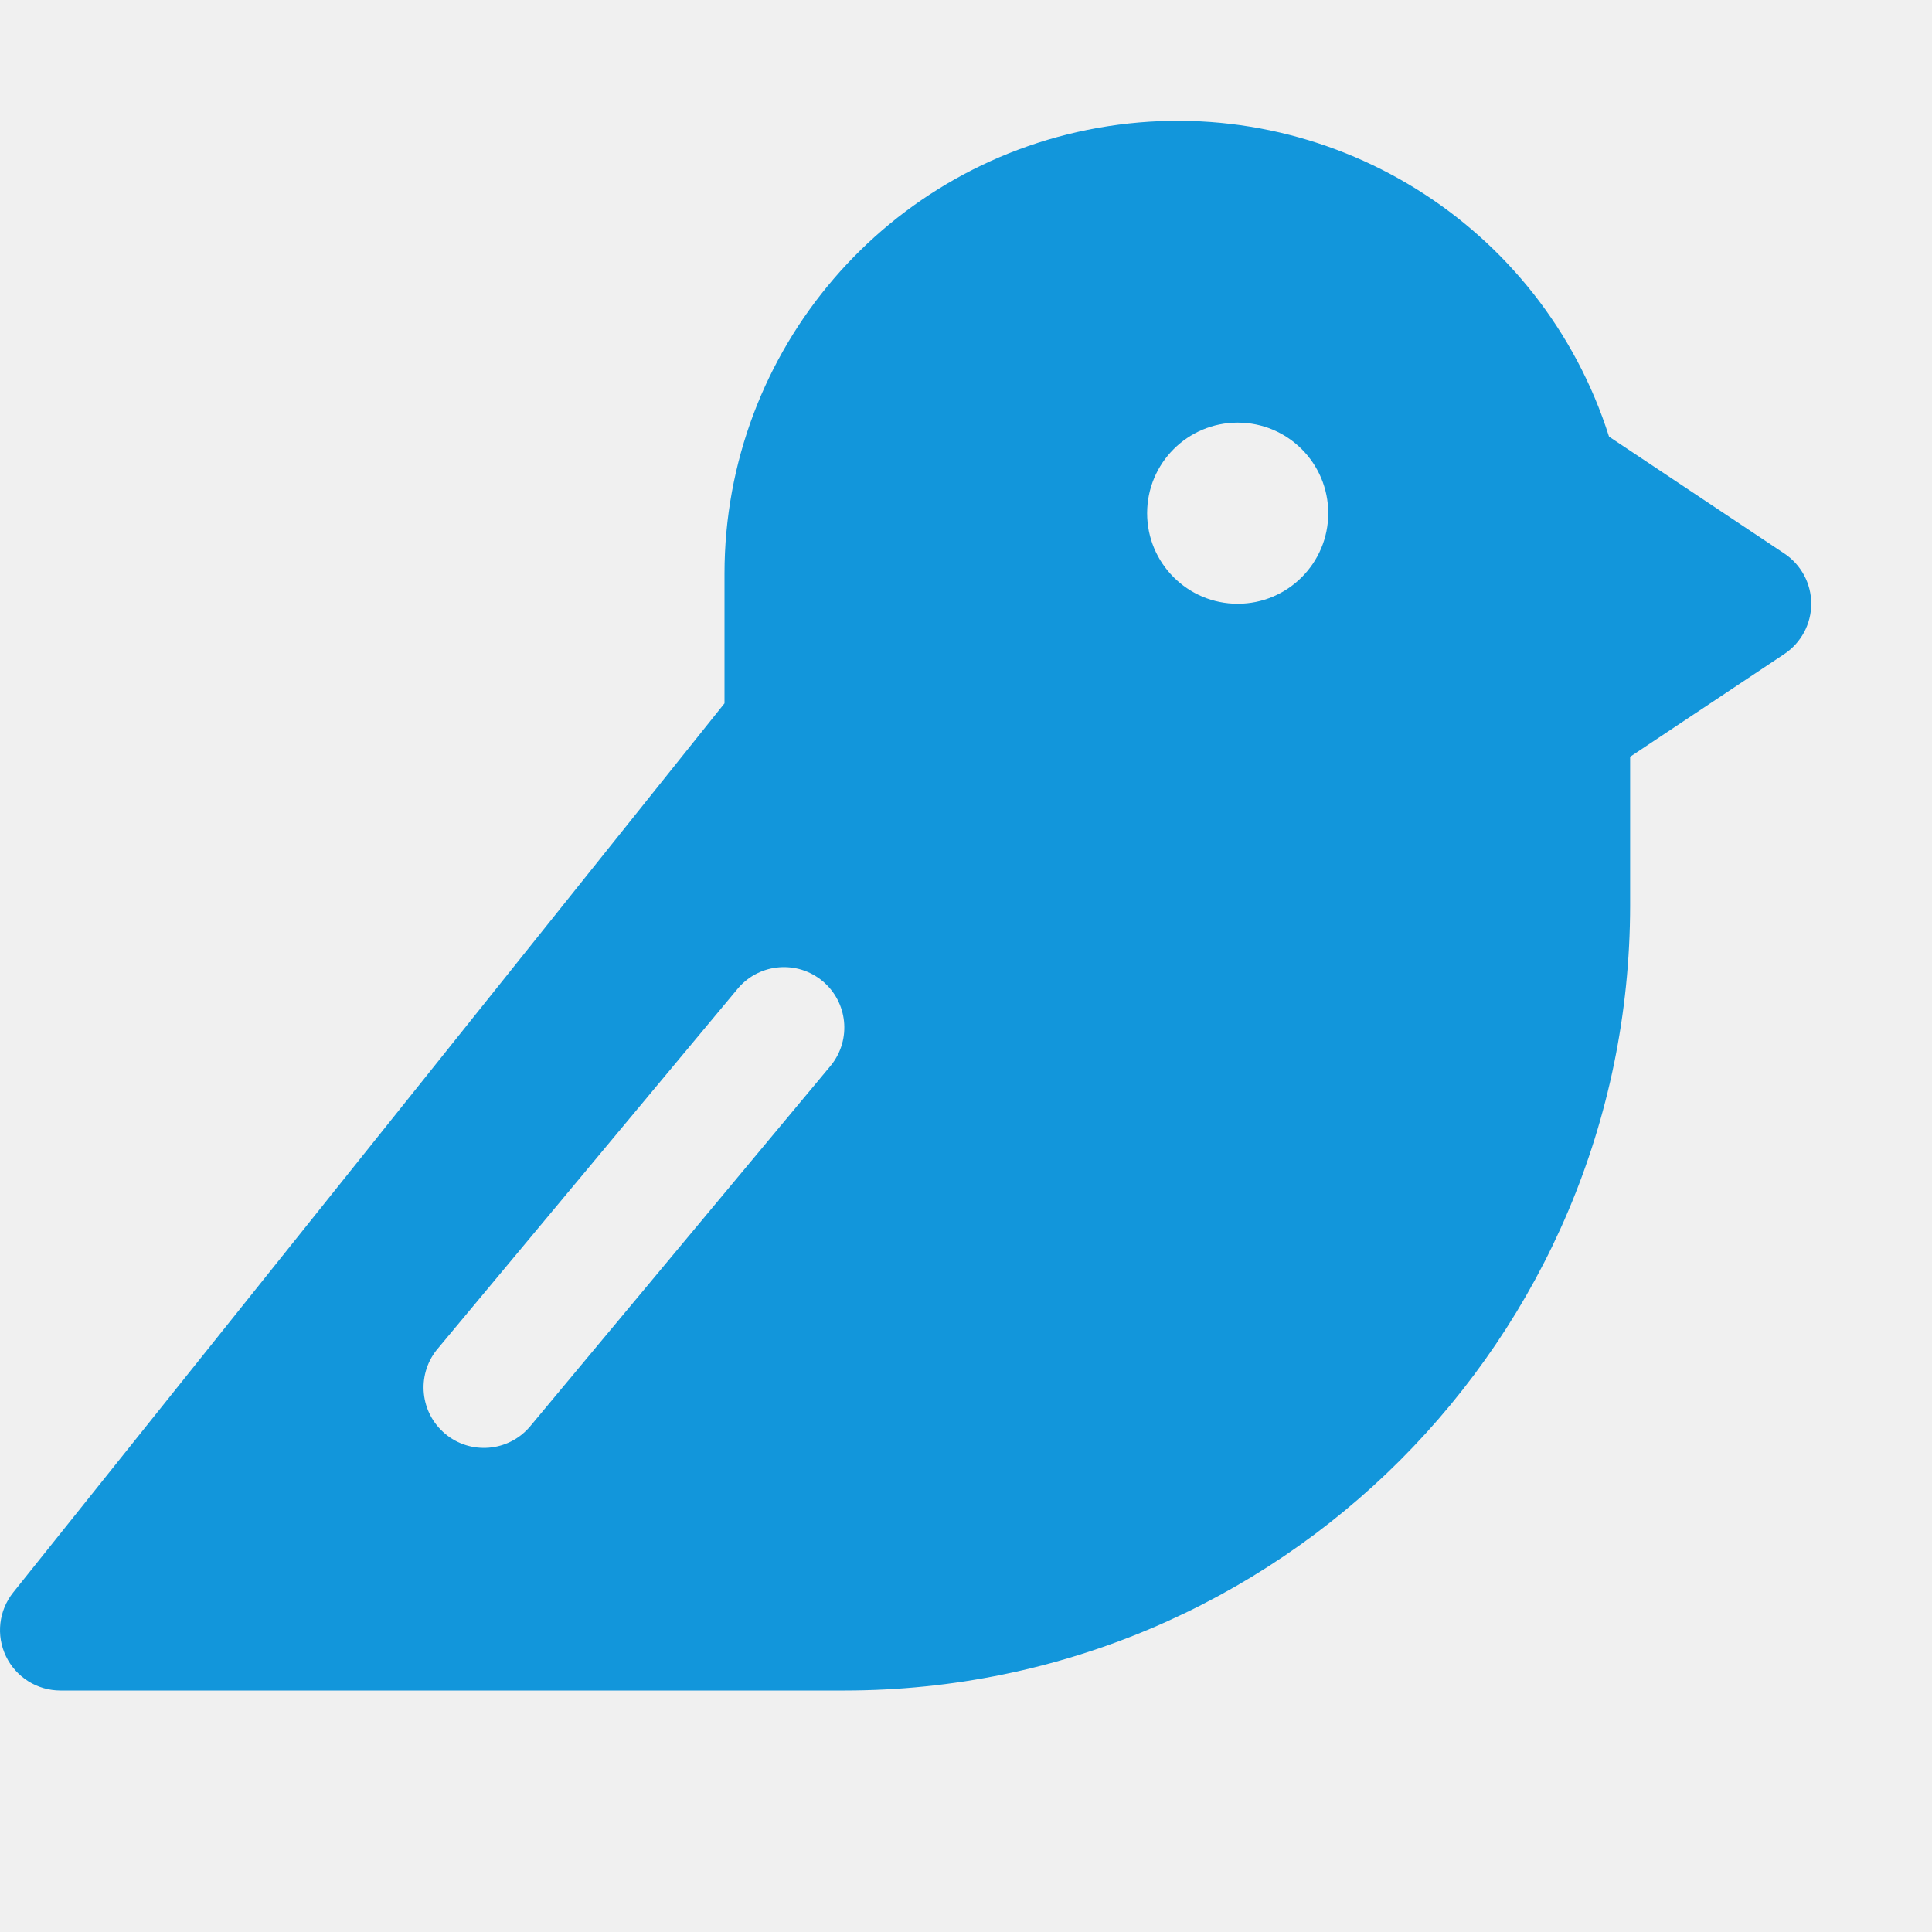
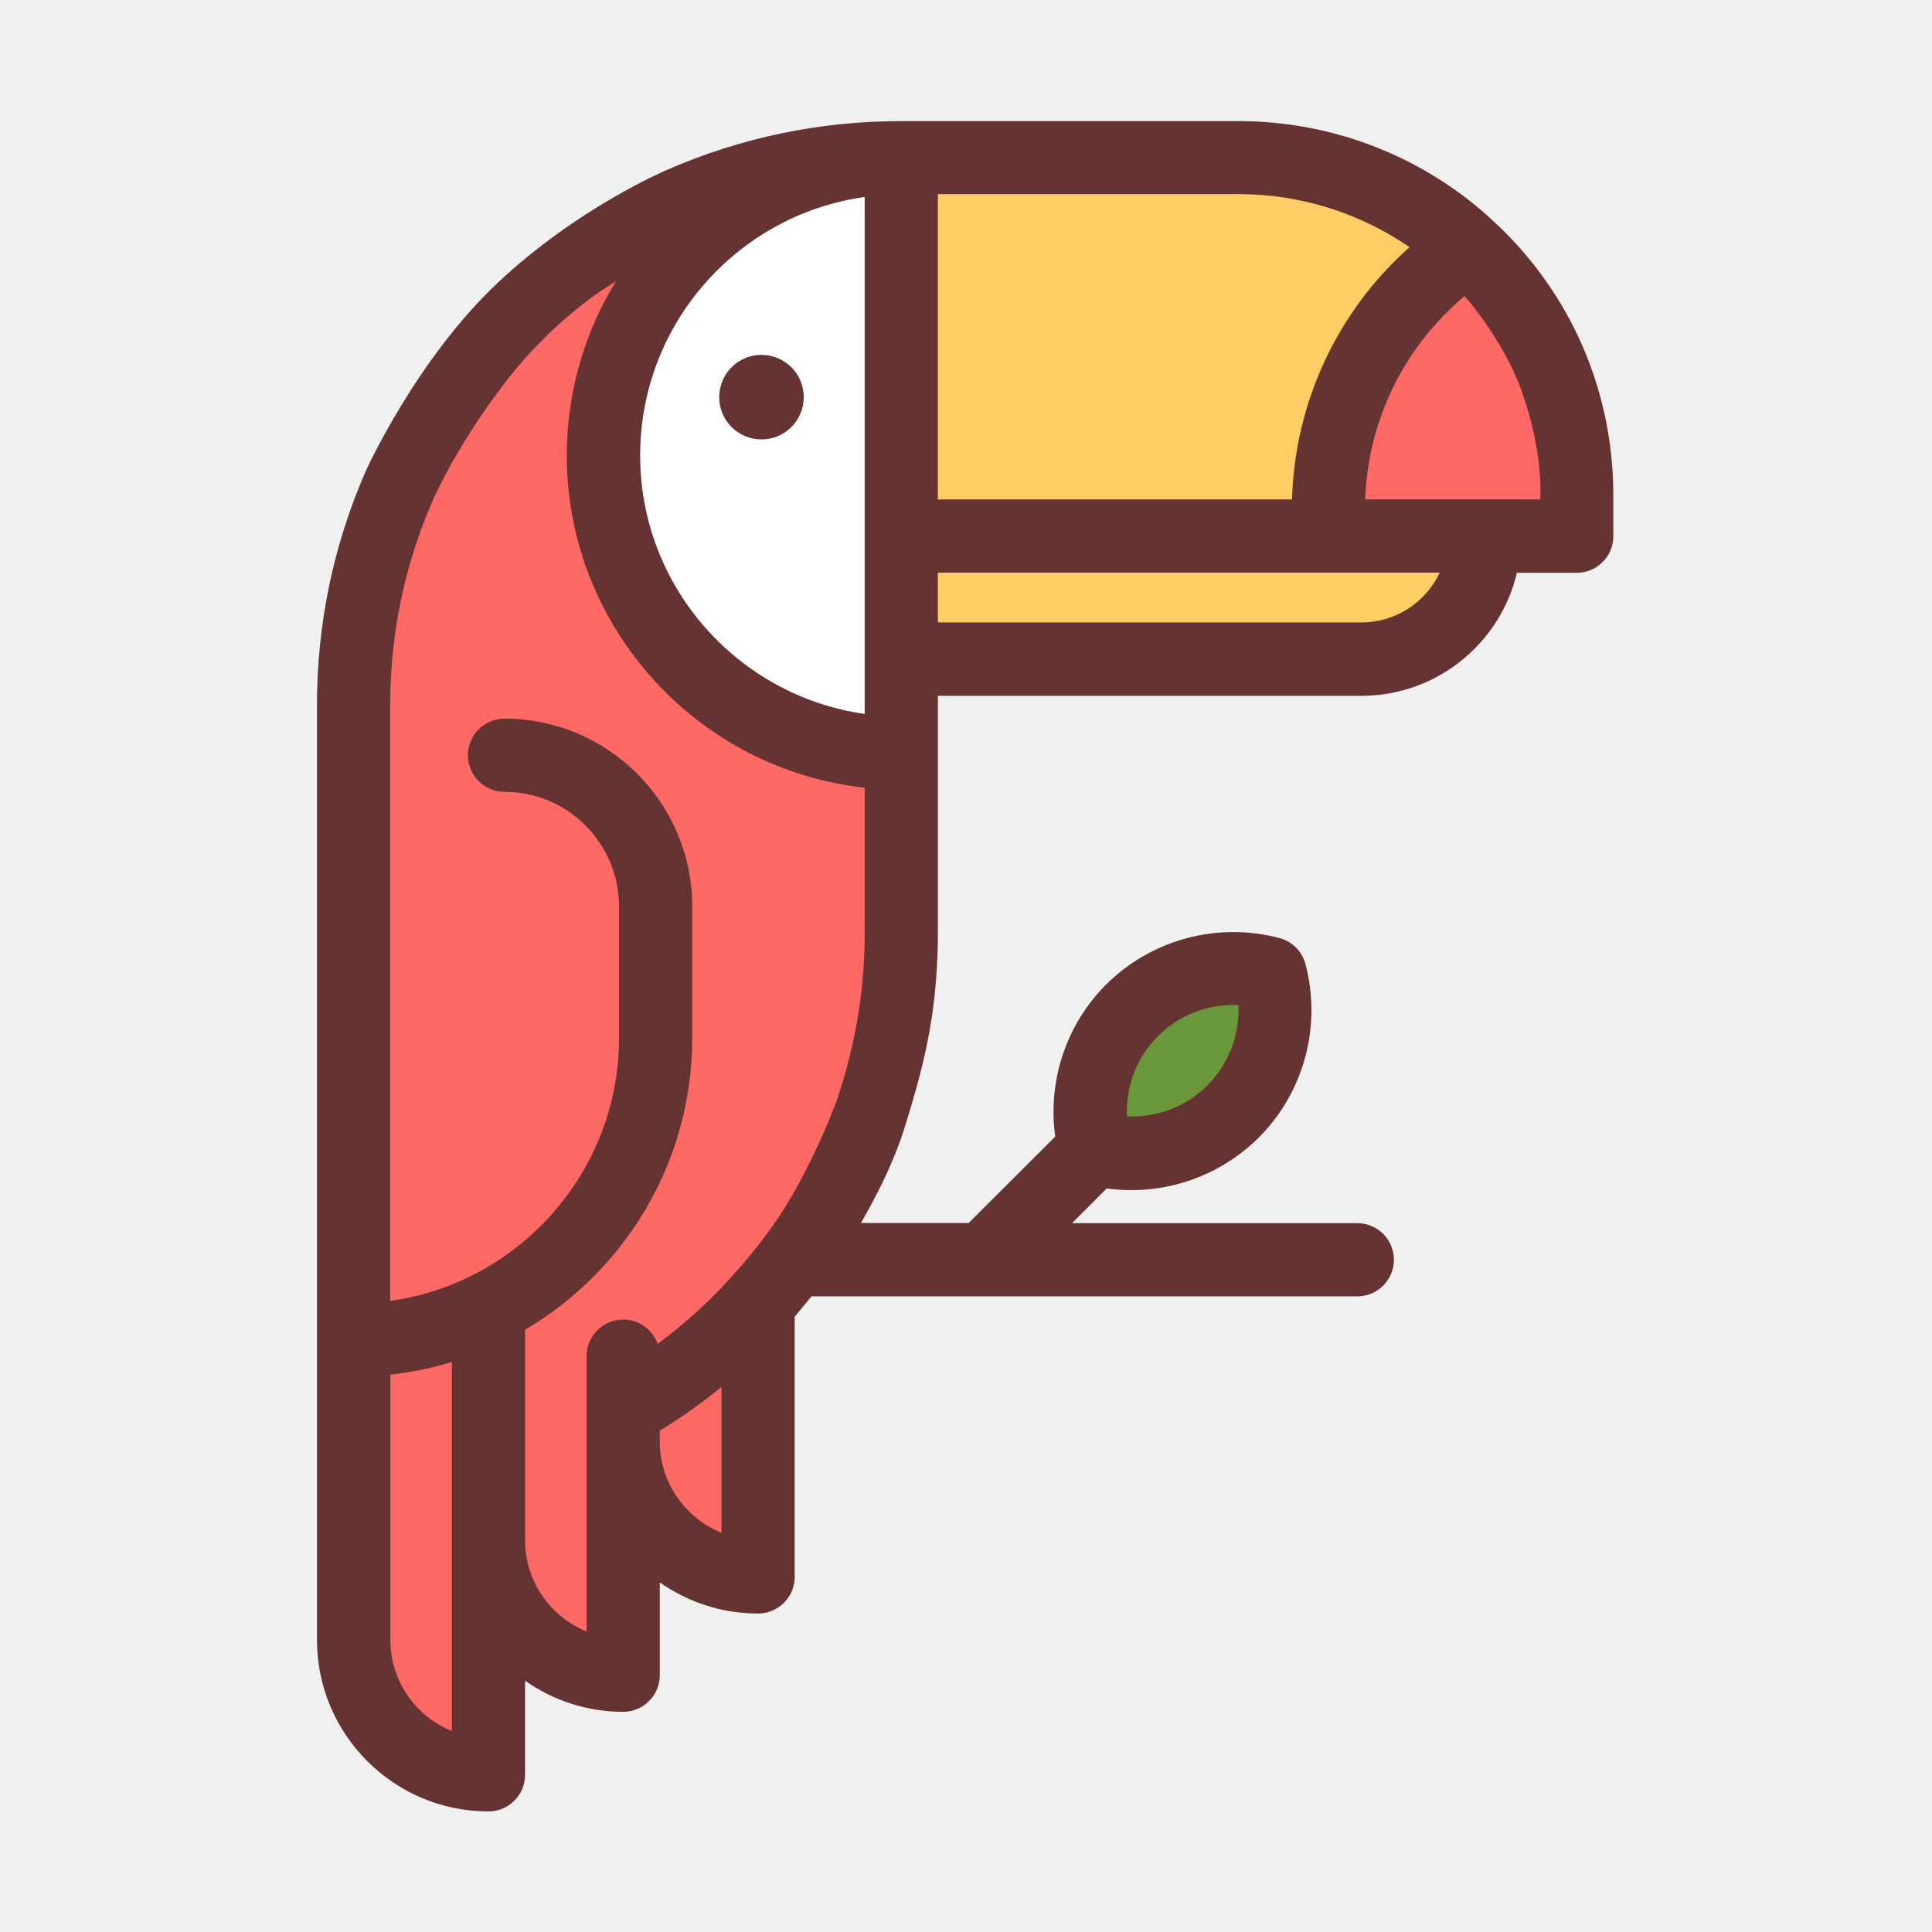
- <svg xmlns="http://www.w3.org/2000/svg" t="1690353153487" class="icon" viewBox="0 0 1024 1024" version="1.1" p-id="6907" width="64" height="64">
-   <path d="M945.749 293.376l-92.928-61.952A240.043 240.043 0 0 0 384 304v68.779L6.997 844.032A32 32 0 0 0 32 896h416a416.427 416.427 0 0 0 416-416V401.109l81.749-54.485a32 32 0 0 0 0-53.248z m-505.173 271.104l-160 192a32 32 0 0 1-49.152-40.96l160-192a32 32 0 0 1 49.152 40.96z m215.424-244.48a48 48 0 1 1 0-96 48 48 0 0 1 0 96z" fill="#1296db" p-id="6908" />
+ <svg xmlns="http://www.w3.org/2000/svg" t="1694341917588" class="icon" viewBox="0 0 1024 1024" version="1.1" p-id="5430" width="200" height="200">
+   <path d="M855.1 262.6v21.6c0 10.7-8.7 19.4-19.4 19.4H804c-8.8 37.3-42.4 65.2-82.4 65.2H497.1v125.9c0 15.1-1.1 30.2-3.3 45.1 0 0.2 0 0.3-0.1 0.4-2.9 19.4-8.3 38.4-14.1 57-7.5 24.6-22.2 49-23.3 51h57.1l45.9-45.8c-4.1-29.3 5.7-59.3 26.9-80.5 24-24 59.2-33.4 92-24.7 6.7 1.8 11.9 7 13.7 13.7 8.7 32.8-0.7 68-24.7 92-18 18-42.5 27.9-67.5 27.9-4.3 0-8.7-0.3-13.1-0.9l-18.4 18.4h151.2c10.7 0 19.4 8.7 19.4 19.4s-8.7 19.4-19.4 19.4H430.1c-1.2 1.5-6.9 8.4-8.5 10.3l-0.4 0.5v137.9c0 10.7-8.7 19.4-19.4 19.4-19.4 0-37.3-6.1-52.1-16.5v49.2c0 10.7-8.7 19.4-19.4 19.4-19.3 0-37.3-6.1-52-16.5v49.9c0 10.7-8.7 19.4-19.4 19.4-50.1 0-90.9-40.8-90.9-90.9V373.8c0-43.1 8.7-84.8 25.8-124 0 0 26.7-59.3 70.2-100.1 42.5-39.9 89.6-59.7 89.6-59.7 39.2-17.1 80.9-25.8 123.9-25.8h179.1c47.6 0 93.6 17.1 129.5 48.1 1.9 1.6 9.1 8.3 10.8 10 37.6 37.4 58.2 87.2 58.2 140.3z" fill="#663333" p-id="5431" />
+   <path d="M806.3 206.7c12.3 34 10 58 10 58h-92.7c1.4-42 20.7-81 52.7-107.8 0.1 0.1 20.2 22.7 30 49.8z" fill="#FE6865" p-id="5432" />
+   <path d="M497.1 303.5h266c-7.3 15.6-23.2 26.4-41.5 26.4H497.1v-26.4z" fill="#FFCC66" p-id="5433" />
+   <path d="M656.4 532.7c0.7 15.7-5.1 31.3-16.5 42.6-11.3 11.3-26.9 17.2-42.6 16.4-0.7-15.7 5.1-31.3 16.5-42.6 11.3-11.3 26.9-17.1 42.6-16.4z" fill="#6A973A" p-id="5434" />
+   <path d="M458.3 417.5v77.1c0 13.3-1 26.7-2.9 39.8 0 0.2 0 0.3-0.1 0.4-2.5 16.8-6.6 33.5-12.2 49.5 0 0-10.4 28.5-26.4 54.6-15.1 24.7-37.8 47.2-37.8 47.2-9.5 9.5-19.6 18.2-30.3 26.2-2.7-7.5-9.8-12.9-18.3-12.9-10.7 0-19.4 8.7-19.4 19.4v145.9c-19.1-7.7-32.6-26.5-32.6-48.3V704.8c53-31.2 88.6-88.9 88.6-154.7v-69.7c0-54.8-44.6-99.5-99.5-99.5-10.7 0-19.4 8.7-19.4 19.4s8.7 19.4 19.4 19.4c16.2 0 31.4 6.3 42.9 17.8 11.4 11.5 17.8 26.7 17.8 42.9v69.7c0 71-52.9 129.9-121.3 139.4V373.8c0-37.7 7.6-74.2 22.5-108.4 0 0 12.5-29.2 38.9-63.3 27.6-35.7 57.3-52.4 58.2-52.9-16.5 26.9-26 58.5-26 92.3 0.1 91 69.3 166.3 157.9 176z" fill="#FE6865" p-id="5435" />
+   <path d="M458.3 104.4v274c-67.1-9.5-119-67.3-119-137 0-69.8 51.8-127.6 119-137z" fill="#FFFFFF" p-id="5436" />
+   <path d="M403.6 188.1c12.4 0 22.4 10 22.4 22.4 0 12.4-10 22.4-22.4 22.4-12.4 0-22.4-10-22.4-22.4 0-12.4 10-22.4 22.4-22.4z" fill="#663333" p-id="5437" />
+   <path d="M382.4 735.1v77.3c-19.1-7.7-32.7-26.5-32.7-48.3v-5.8c11.5-7 22.4-14.8 32.7-23.2zM239.5 721.9V917.5c-19.1-7.7-32.6-26.5-32.6-48.3V728.6c11.2-1.3 22.1-3.5 32.6-6.7z" fill="#FE6865" p-id="5438" />
+   <path d="M747.1 131c-26.5-18.2-58-28.1-90.4-28.1H497.1v161.8h187.7c1.5-51.6 24.1-99.8 62.3-133.7z" fill="#FFCC66" p-id="5439" />
</svg>
